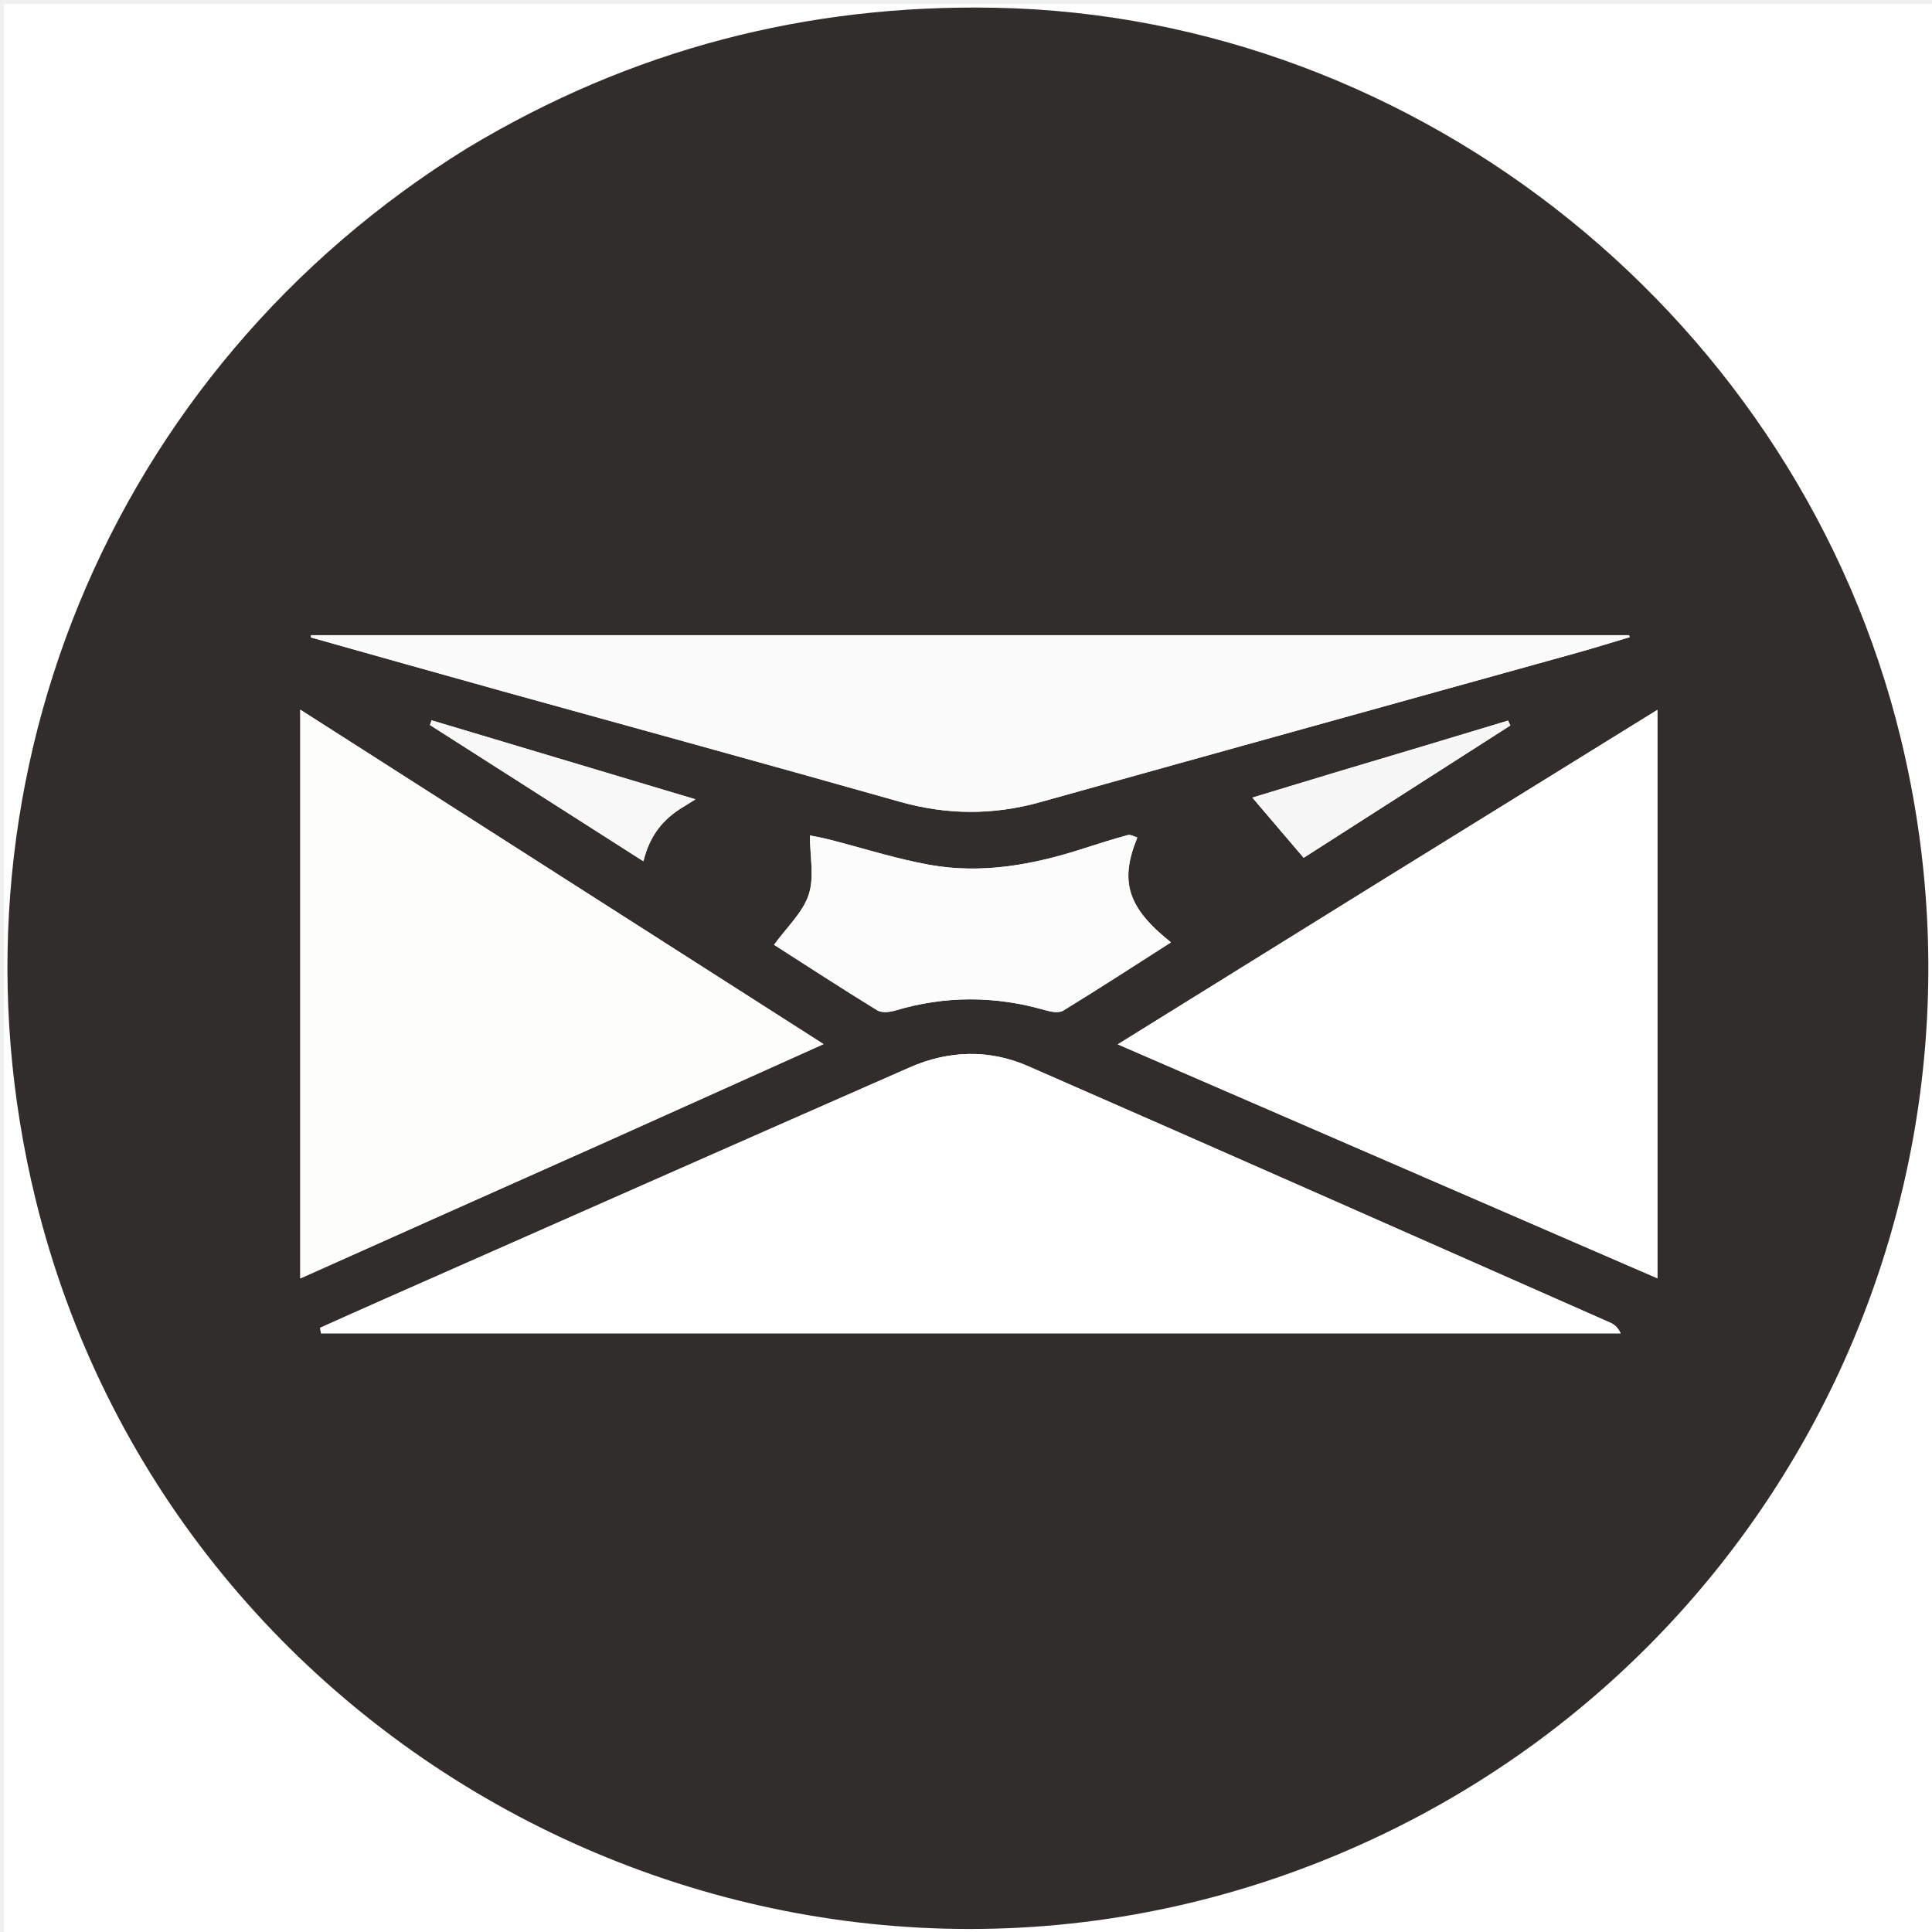
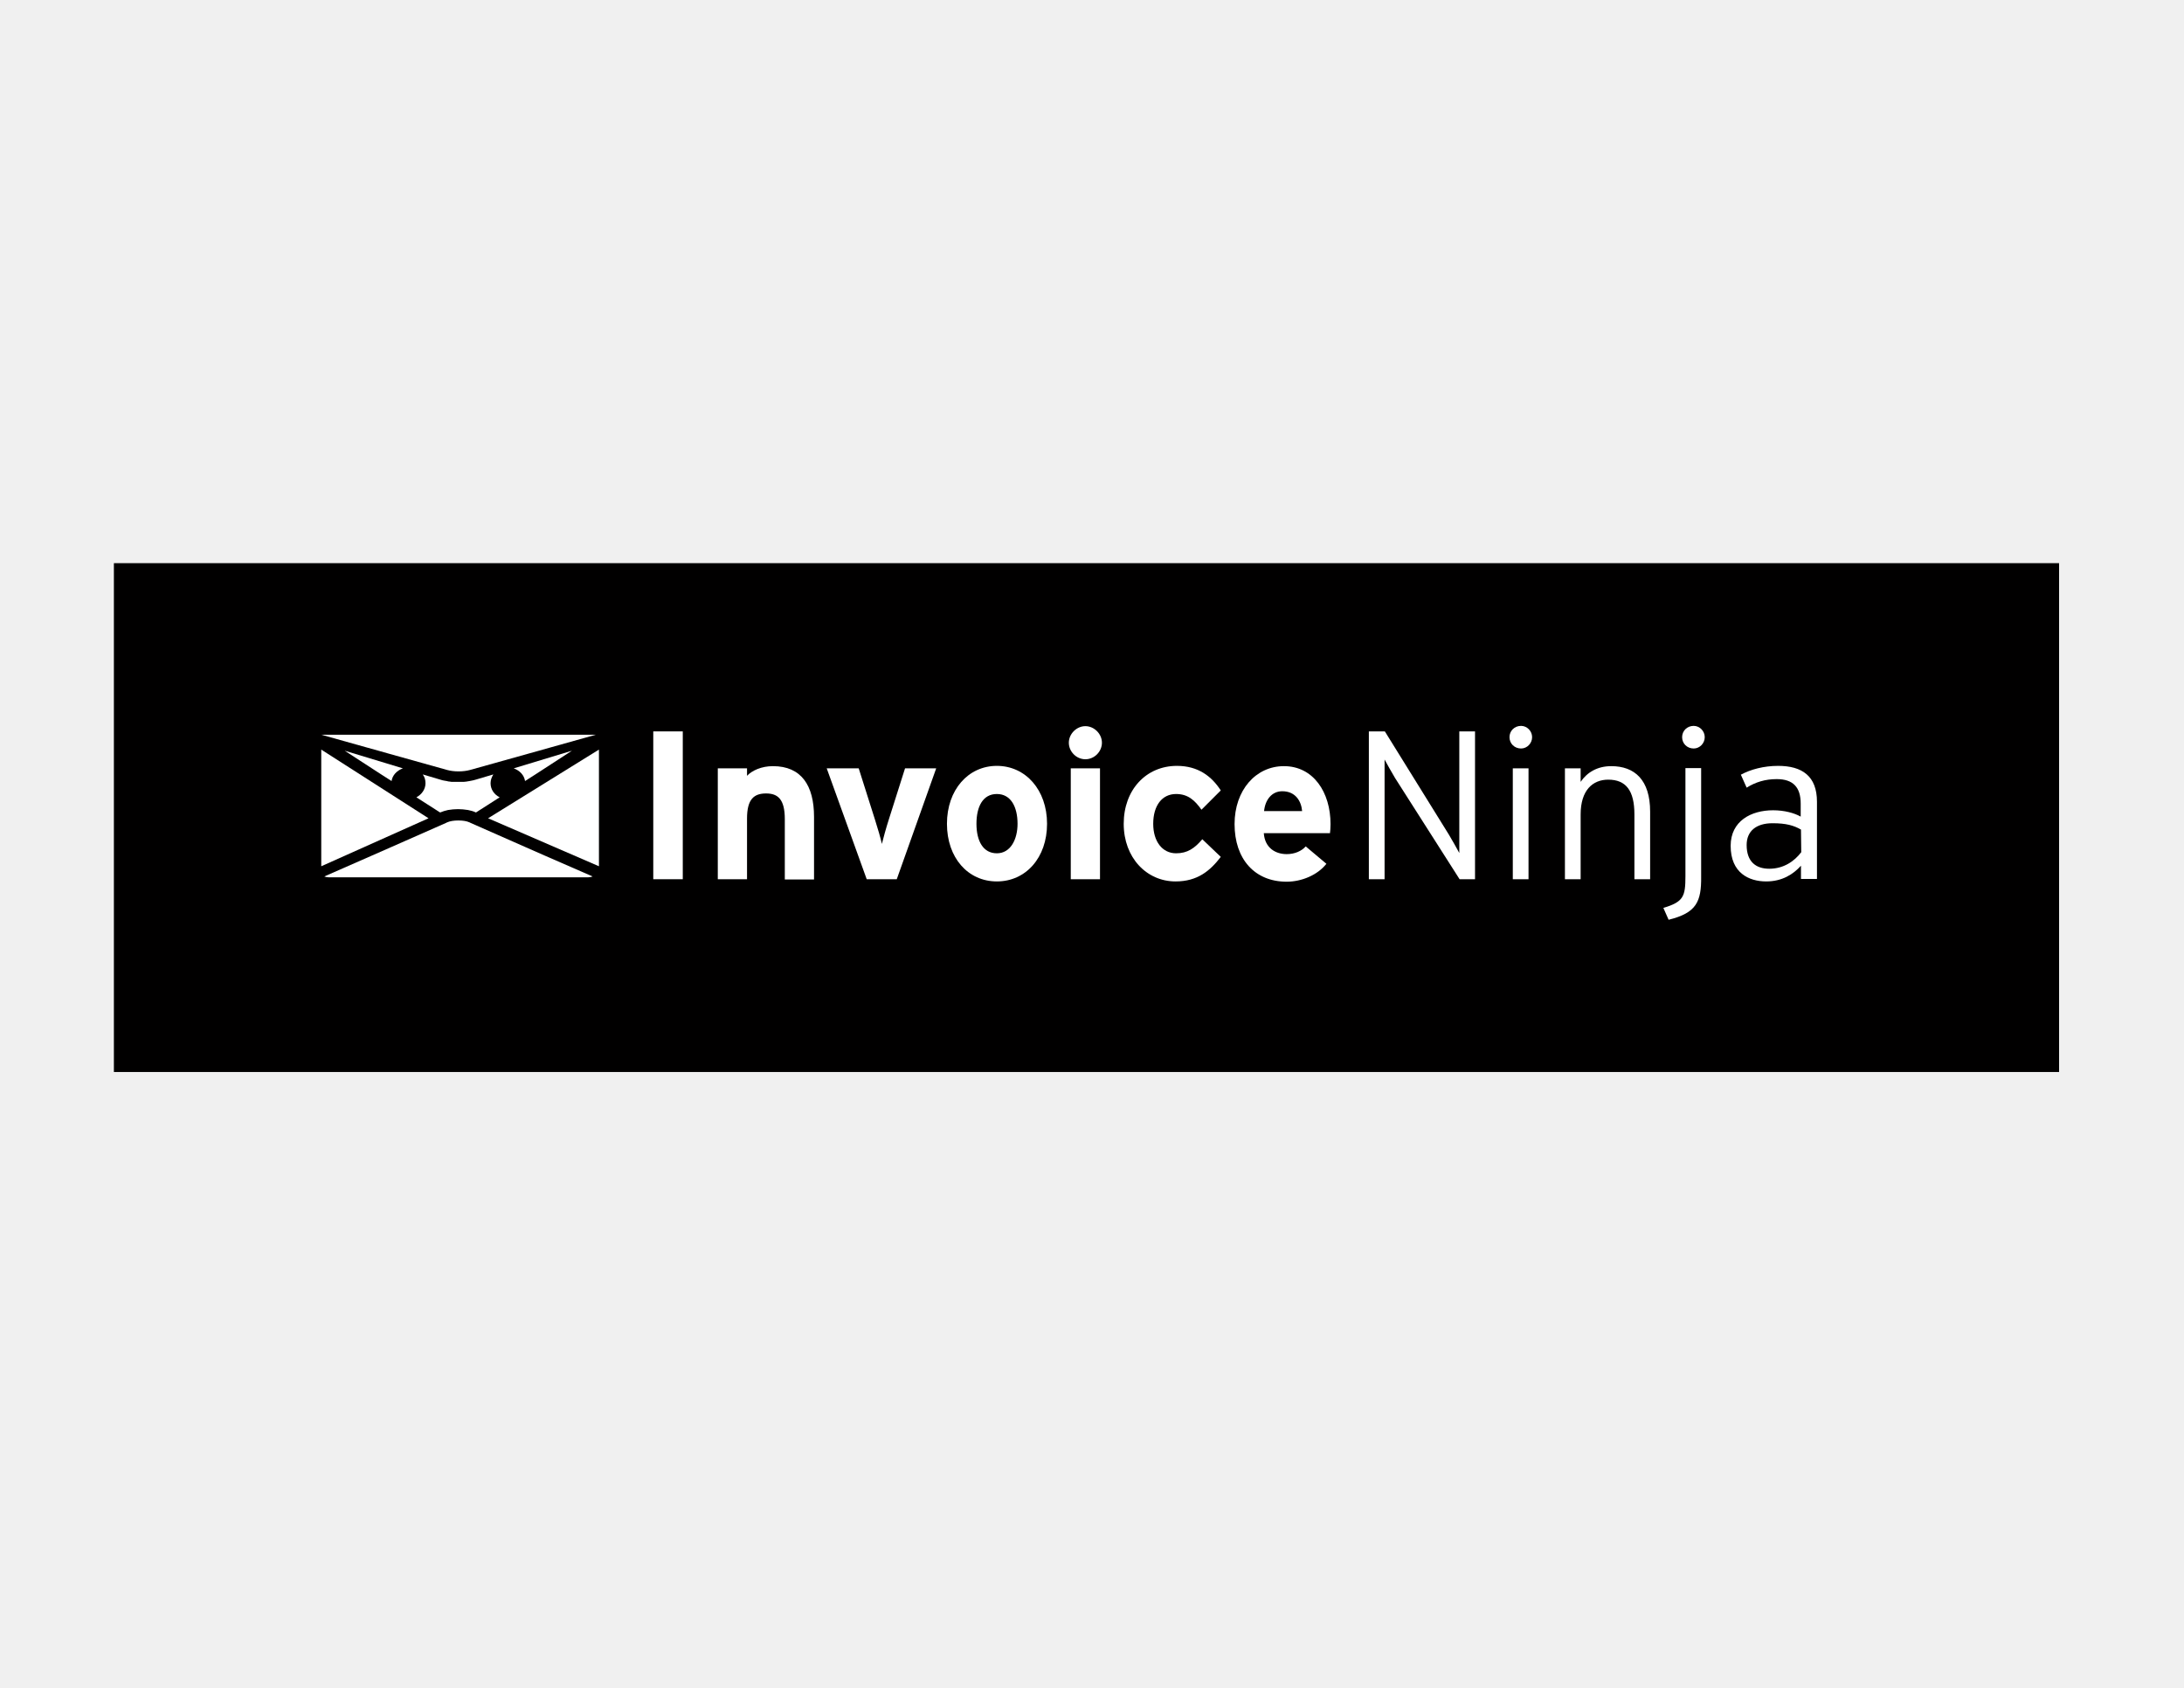
- <svg xmlns="http://www.w3.org/2000/svg" version="1.1" id="Layer_1" x="0px" y="0px" width="100%" viewBox="0 0 500 500" enable-background="new 0 0 500 500" xml:space="preserve">
-   <path fill="#FEFEFE" opacity="1" stroke="none" d=" M293,501   C195.333,501 98.167,501 1,501   C1,334.333 1,167.667 1,1   C167.667,1 334.333,1 501,1   C501,167.667 501,334.333 501,501   C431.833,501 362.667,501 293,501  M120.89,38.369   C27.773,95.771 -16.657,204.671 9.204,310.358   C44.202,453.382 197.917,534.946 336.036,483.958   C455.064,440.017 521.832,314.666 491.948,191.247   C465.797,83.247 367.756,4.149 257.636,2.009   C208.793,1.06 163.403,12.823 120.89,38.369  z" />
-   <path fill="#312D2C" opacity="1" stroke="none" d=" M121.198,38.176   C163.403,12.823 208.793,1.06 257.636,2.009   C367.756,4.149 465.797,83.247 491.948,191.247   C521.832,314.666 455.064,440.017 336.036,483.958   C197.917,534.946 44.202,453.382 9.204,310.358   C-16.657,204.671 27.773,95.771 121.198,38.176  M280.5,345.069   C326.812,345.069 373.124,345.069 419.437,345.069   C418.609,343.355 417.686,342.724 416.68,342.28   C366.484,320.121 316.319,297.891 266.047,275.905   C256.017,271.519 245.532,271.809 235.479,276.224   C190.257,296.086 145.09,316.07 99.906,336.018   C94.206,338.534 88.527,341.094 82.838,343.634   C82.915,344.113 82.992,344.591 83.069,345.069   C148.546,345.069 214.023,345.069 280.5,345.069  M357.45,227.942   C334.924,241.93 312.397,255.917 289.273,270.275   C336.346,290.683 382.48,310.684 428.941,330.827   C428.941,281.424 428.941,232.897 428.941,183.709   C404.986,198.54 381.533,213.061 357.45,227.942  M156.297,295.785   C174.976,287.382 193.656,278.979 213.139,270.214   C167.528,241.063 122.78,212.464 77.711,183.66   C77.711,233.174 77.711,281.712 77.711,330.862   C104.008,319.101 129.796,307.567 156.297,295.785  M130.496,178.991   C164.615,188.468 198.765,197.839 232.838,207.479   C245.044,210.933 257.025,211.004 269.222,207.59   C315.48,194.645 361.778,181.844 408.055,168.966   C412.655,167.686 417.212,166.251 421.789,164.887   C421.716,164.72 421.642,164.552 421.569,164.384   C307.888,164.384 194.207,164.384 80.527,164.384   C80.491,164.575 80.455,164.766 80.419,164.957   C96.844,169.585 113.269,174.213 130.496,178.991  M294.38,216.699   C293.54,216.485 292.603,215.917 291.875,216.115   C288.03,217.164 284.224,218.36 280.431,219.589   C267.447,223.795 254.178,226.255 240.607,223.825   C231.808,222.248 223.227,219.46 214.538,217.256   C212.467,216.731 210.355,216.372 209.61,216.217   C209.61,221.673 210.79,227.069 209.284,231.566   C207.72,236.237 203.558,240.039 200.321,244.513   C208.752,249.909 217.803,255.804 227.003,261.457   C228.15,262.162 230.2,261.97 231.637,261.54   C244.601,257.659 257.524,257.695 270.506,261.436   C271.977,261.86 274.038,262.238 275.161,261.551   C284.496,255.838 293.675,249.869 303.046,243.884   C291.869,234.969 289.662,228.207 294.38,216.699  M177.28,208.555   C177.902,208.164 178.524,207.773 179.98,206.857   C156.637,199.87 134.164,193.144 111.691,186.417   C111.551,186.823 111.411,187.228 111.271,187.633   C129.582,199.324 147.894,211.014 166.509,222.898   C168.165,216.258 171.524,211.931 177.28,208.555  M345.404,199.944   C338.003,202.194 330.602,204.445 324.108,206.419   C328.505,211.577 332.857,216.682 337.388,221.999   C354.715,210.907 372.791,199.335 390.867,187.764   C390.676,187.339 390.484,186.915 390.292,186.49   C375.593,190.925 360.893,195.36 345.404,199.944  z" />
-   <path fill="#FEFEFE" opacity="1" stroke="none" d=" M280,345.069   C214.023,345.069 148.546,345.069 83.069,345.069   C82.992,344.591 82.915,344.113 82.838,343.634   C88.527,341.094 94.206,338.534 99.906,336.018   C145.09,316.07 190.257,296.086 235.479,276.224   C245.532,271.809 256.017,271.519 266.047,275.905   C316.319,297.891 366.484,320.121 416.68,342.28   C417.686,342.724 418.609,343.355 419.437,345.069   C373.124,345.069 326.812,345.069 280,345.069  z" />
-   <path fill="#FEFEFE" opacity="1" stroke="none" d=" M357.765,227.762   C381.533,213.061 404.986,198.54 428.941,183.709   C428.941,232.897 428.941,281.424 428.941,330.827   C382.48,310.684 336.346,290.683 289.273,270.275   C312.397,255.917 334.924,241.93 357.765,227.762  z" />
-   <path fill="#FDFDFC" opacity="1" stroke="none" d=" M155.94,295.909   C129.796,307.567 104.008,319.101 77.711,330.862   C77.711,281.712 77.711,233.174 77.711,183.66   C122.78,212.464 167.528,241.063 213.139,270.214   C193.656,278.979 174.976,287.382 155.94,295.909  z" />
-   <path fill="#FBFBFB" opacity="1" stroke="none" d=" M130.095,178.916   C113.269,174.213 96.844,169.585 80.419,164.957   C80.455,164.766 80.491,164.575 80.527,164.384   C194.207,164.384 307.888,164.384 421.569,164.384   C421.642,164.552 421.716,164.72 421.789,164.887   C417.212,166.251 412.655,167.686 408.055,168.966   C361.778,181.844 315.48,194.645 269.222,207.59   C257.025,211.004 245.044,210.933 232.838,207.479   C198.765,197.839 164.615,188.468 130.095,178.916  z" />
-   <path fill="#FDFCFC" opacity="1" stroke="none" d=" M294.215,217   C289.662,228.207 291.869,234.969 303.046,243.884   C293.675,249.869 284.496,255.838 275.161,261.551   C274.038,262.238 271.977,261.86 270.506,261.436   C257.524,257.695 244.601,257.659 231.637,261.54   C230.2,261.97 228.15,262.162 227.003,261.457   C217.803,255.804 208.752,249.909 200.321,244.513   C203.558,240.039 207.72,236.237 209.284,231.566   C210.79,227.069 209.61,221.673 209.61,216.217   C210.355,216.372 212.467,216.731 214.538,217.256   C223.227,219.46 231.808,222.248 240.607,223.825   C254.178,226.255 267.447,223.795 280.431,219.589   C284.224,218.36 288.03,217.164 291.875,216.115   C292.603,215.917 293.54,216.485 294.215,217  z" />
-   <path fill="#F8F8F8" opacity="1" stroke="none" d=" M176.967,208.759   C171.524,211.931 168.165,216.258 166.509,222.898   C147.894,211.014 129.582,199.324 111.271,187.633   C111.411,187.228 111.551,186.823 111.691,186.417   C134.164,193.144 156.637,199.87 179.98,206.857   C178.524,207.773 177.902,208.164 176.967,208.759  z" />
-   <path fill="#F8F7F7" opacity="1" stroke="none" d=" M345.799,199.87   C360.893,195.36 375.593,190.925 390.292,186.49   C390.484,186.915 390.676,187.339 390.867,187.764   C372.791,199.335 354.715,210.907 337.388,221.999   C332.857,216.682 328.505,211.577 324.108,206.419   C330.602,204.445 338.003,202.194 345.799,199.87  z" />
+ <svg xmlns="http://www.w3.org/2000/svg" version="1.1" id="Layer_1" x="0px" y="0px" viewBox="0 0 792 612" enable-background="new 0 0 792 612" xml:space="preserve">
+   <rect x="41.3" y="204.2" fill="#010000" width="705.4" height="184.5" />
+   <g>
+     <g>
+       <path fill="#FFFFFF" d="M236.9,318.8v-53.6h10.7v53.6H236.9z" />
+       <path fill="#FFFFFF" d="M284.6,318.8V297c0-7.2-2.5-9.3-6.8-9.3c-4.4,0-6.9,2.1-6.9,9.1v22h-10.6v-40.2h10.6v2.7    c1.8-1.9,5.2-3.5,9.4-3.5c10.3,0,14.9,7,14.9,18.4v22.7h-10.6V318.8z" />
+       <path fill="#FFFFFF" d="M325.2,318.8h-10.9l-14.5-40.2h11.6l5.9,18.6c1,3.1,2.1,6.9,2.5,8.8c0.5-2,1.5-5.7,2.5-8.8l5.9-18.6h11.3    L325.2,318.8z" />
+       <path fill="#FFFFFF" d="M361.5,319.6c-10.5,0-18.1-8.6-18.1-20.9s7.7-21,18.1-21s18.2,8.7,18.2,21S372,319.6,361.5,319.6z     M361.5,287.9c-5.1,0-7.4,4.6-7.4,10.8c0,6.2,2.4,10.7,7.4,10.7s7.5-5.1,7.5-10.7C369,292.6,366.6,287.9,361.5,287.9z" />
+       <path fill="#FFFFFF" d="M393.6,275.3c-3.3,0-6-2.8-6-6s2.8-6,6-6s6,2.8,6,6S396.9,275.3,393.6,275.3z M388.3,318.8v-40.2h10.6    v40.2H388.3z" />
+       <path fill="#FFFFFF" d="M426.3,319.6c-10.5,0-18.8-8.6-18.8-20.9s8.1-21,19.3-21c7.7,0,12.6,3.8,15.9,8.9l-7,7    c-2.4-3.4-4.9-5.7-9.2-5.7c-5.1,0-8.3,4.2-8.3,10.8c0,6.4,3.3,10.7,8.3,10.7c4.1,0,6.7-1.8,9.5-5.1l6.7,6.4    C438.8,315.8,434.2,319.6,426.3,319.6z" />
+       <path fill="#FFFFFF" d="M482.3,302.1h-24c0.4,5.5,4.4,7.6,8.3,7.6c2.9,0,5.4-1.1,6.9-2.8l7.5,6.3c-3.2,4.1-9,6.5-14.4,6.5    c-11.6,0-18.9-8.2-18.9-20.9c0-12.3,7.7-21,17.9-21c10.7,0,16.9,9.5,16.9,21C482.5,300.2,482.4,301.3,482.3,302.1z M465,286.9    c-3.8,0-6.2,3.1-6.6,7.2h13.8C471.9,290.5,469.8,286.9,465,286.9z" />
+     </g>
+     <g>
+       <path fill="#FFFFFF" d="M529.3,318.8l-23.4-36.7c-1.1-1.8-3.1-5.4-3.8-6.7v3.7v39.7h-5.7v-53.6h5.8l23.2,37.4    c1.1,1.8,3.1,5.4,3.8,6.7v-3.7v-40.4h5.7v53.6H529.3z" />
+       <path fill="#FFFFFF" d="M551.6,271.4c-2.4,0-4.2-1.8-4.2-4.1c0-2.3,1.8-4.1,4.2-4.1c2.1,0,4,1.8,4,4.1    C555.6,269.5,553.8,271.4,551.6,271.4z M548.6,318.8v-40.2h5.7v40.2H548.6z" />
+       <path fill="#FFFFFF" d="M592.7,318.8v-23.5c0-8.7-3.1-12.6-9.5-12.6c-5.6,0-10,3.8-10,12.6v23.5h-5.7v-40.2h5.7v4.9    c2.3-3.4,6-5.7,11.1-5.7c8.5,0,14.1,5,14.1,16.5v24.5L592.7,318.8L592.7,318.8z" />
+       <path fill="#FFFFFF" d="M605.1,333.5l-1.9-4.3c7.3-2.2,8-4.1,8-11.5v-39.2h5.7v39.3C617,327,615.2,331,605.1,333.5z M614.2,271.4    c-2.4,0-4.2-1.8-4.2-4.1c0-2.3,1.8-4.1,4.2-4.1c2.1,0,4,1.8,4,4.1C618.2,269.5,616.4,271.4,614.2,271.4z" />
+       <path fill="#FFFFFF" d="M653.1,318.8v-4.9c-2.8,3.1-6.8,5.7-12.6,5.7c-6.3,0-12.9-3.1-12.9-12.9c0-9,7.4-12.9,15.4-12.9    c4.1,0,7.7,1,10,2.3v-4.7c0-6-2.8-8.9-8.7-8.9c-4.2,0-7.7,1.1-10.9,3.1l-2.1-4.7c3.5-1.9,8.3-3.2,13.5-3.2c8.7,0,14.1,3.7,14.1,13    v28h-5.8V318.8z M653.1,300.8c-2.6-1.5-5.4-2.3-10.3-2.3c-5.9,0-9.4,2.8-9.4,7.9c0,6,3.3,8.6,8.2,8.6c5.2,0,9.1-2.7,11.6-6    L653.1,300.8L653.1,300.8z" />
+     </g>
+     <g>
+       <path fill="#FFFFFF" d="M138.4,280.9l3.6,2.3c0.3-2.1,1.9-3.8,4.1-4.6l-21.1-6.4L138.4,280.9z" />
+       <polygon fill="#FFFFFF" points="116.5,271.8 155.4,296.7 116.5,314.1   " />
+       <path fill="#FFFFFF" d="M194,280.9l-3.6,2.3c-0.3-2.1-1.9-3.8-4.1-4.6l21.1-6.4L194,280.9z" />
+       <path fill="#FFFFFF" d="M177.9,284c0-1.2,0.4-2.2,1-3.2l-6.4,1.9c-0.6,0.2-1.2,0.3-1.7,0.4c-0.2,0-0.3,0.1-0.5,0.1    c-0.4,0.1-0.8,0.1-1.2,0.2c-0.3,0-0.6,0.1-1,0.1c-0.2,0-0.4,0-0.6,0c-0.5,0-0.9,0-1.4,0c-0.4,0-0.9,0-1.4,0c-0.2,0-0.3,0-0.5,0    c-0.3,0-0.7,0-1.1-0.1c-0.4,0-0.7-0.1-1.1-0.2c-0.2,0-0.4-0.1-0.6-0.1c-0.6-0.1-1.2-0.2-1.7-0.4l-6.4-1.9c0.7,0.9,1,2,1,3.2    c0,2.2-1.4,4.1-3.3,5.1l8.6,5.5c1-0.4,1.9-0.7,2.9-0.9c1.2-0.2,2.4-0.3,3.3-0.3c0.1,0,0.1,0,0.2,0l0,0c0,0,0,0,0.1,0    c0,0,0,0,0.1,0l0,0c0.1,0,0.2,0,0.2,0c0.9,0,2,0.1,3.3,0.3c0.9,0.2,1.9,0.4,2.9,0.9l8.6-5.5C179.2,288.1,177.9,286.2,177.9,284z" />
+       <polygon fill="#FFFFFF" points="217.2,314.1 177,296.7 217.2,271.8   " />
+       <path fill="#FFFFFF" d="M197.7,310.3c-2.1-0.9-5.5-2.4-7.5-3.3l-19.5-8.6l-0.4-0.2c-1.1-0.5-2.5-0.7-4-0.7l0,0c0,0,0,0-0.1,0    c0,0,0,0-0.1,0l0,0c-1.4,0-2.9,0.2-4,0.7l-0.4,0.2l-19.5,8.6c-2.1,0.9-5.5,2.4-7.5,3.3l-17.1,7.5c0.5,0.2,1,0.3,1.5,0.3h47.1h0.1    h47.1c0.5,0,1-0.1,1.5-0.3L197.7,310.3z" />
+       <path fill="#FFFFFF" d="M166.3,266.4h-0.1h-49.7l16.4,4.6c2.3,0.6,6,1.7,8.2,2.3l21.1,5.9c1.1,0.3,2.5,0.5,4,0.5l0,0    c0,0,0,0,0.1,0c0,0,0,0,0.1,0l0,0c1.4,0,2.9-0.2,4-0.5l21.1-5.9c2.3-0.6,6-1.7,8.2-2.3l16.4-4.6H166.3z" />
+     </g>
+   </g>
</svg>
